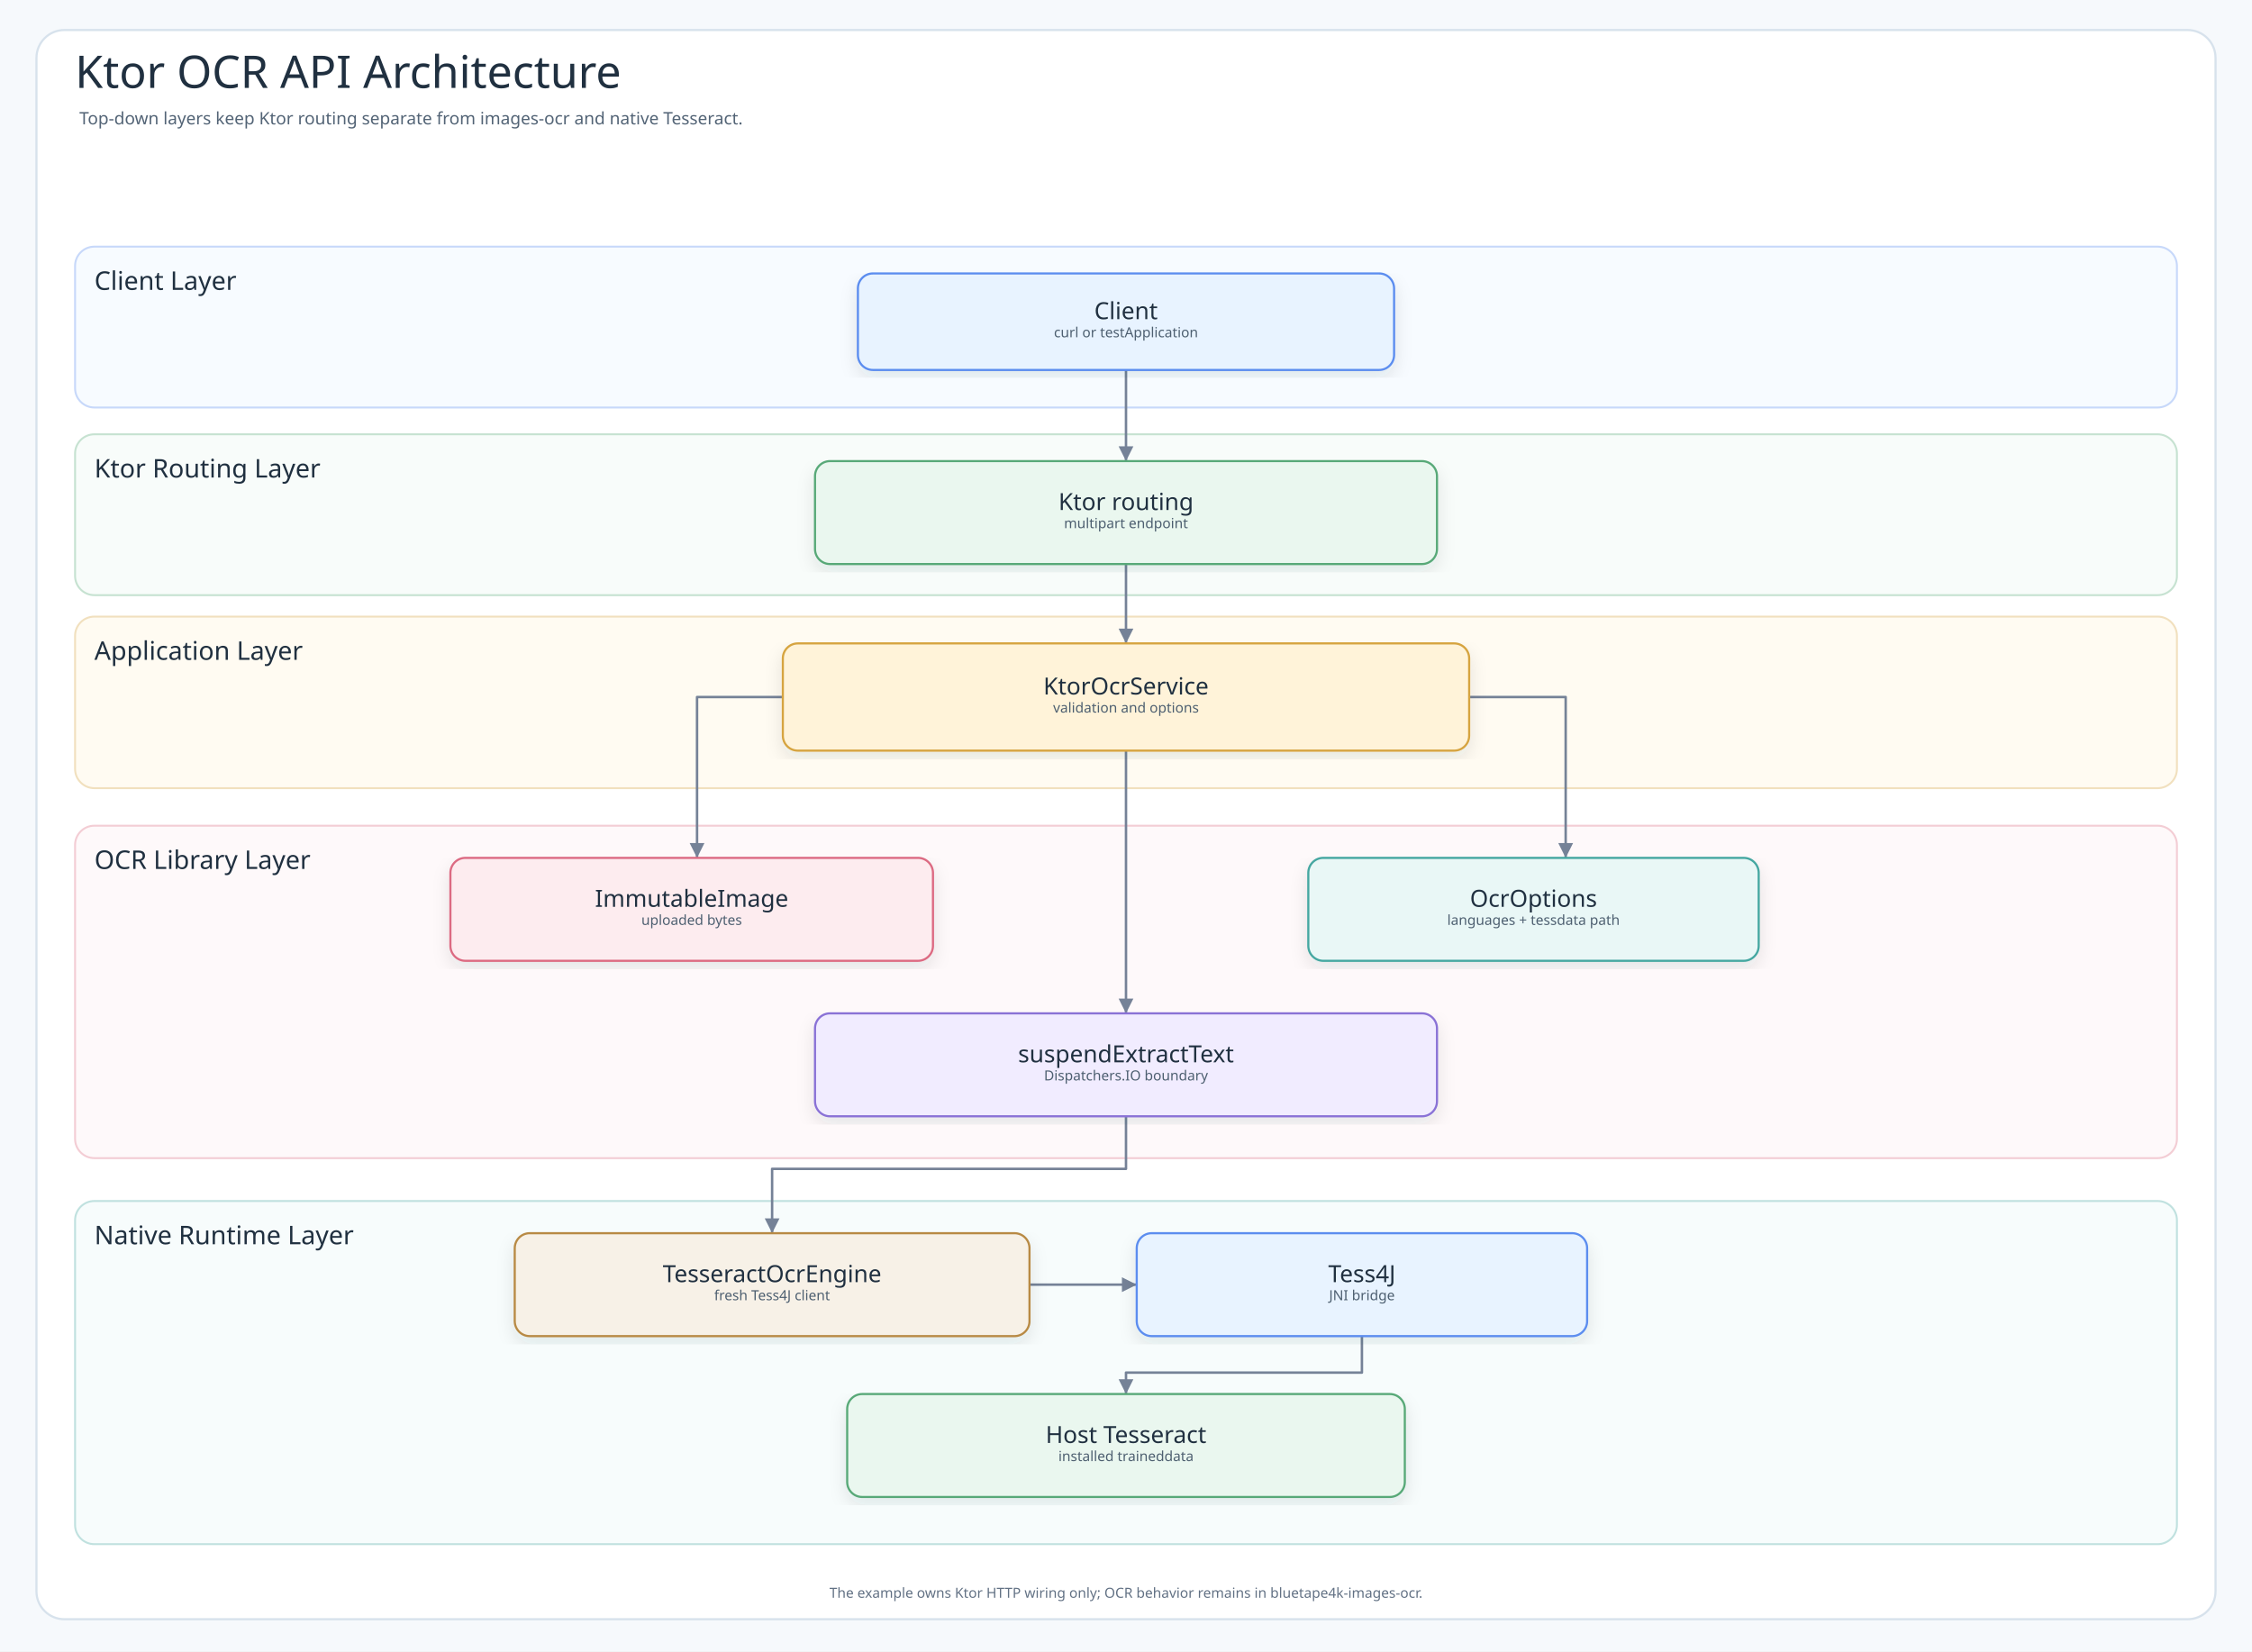
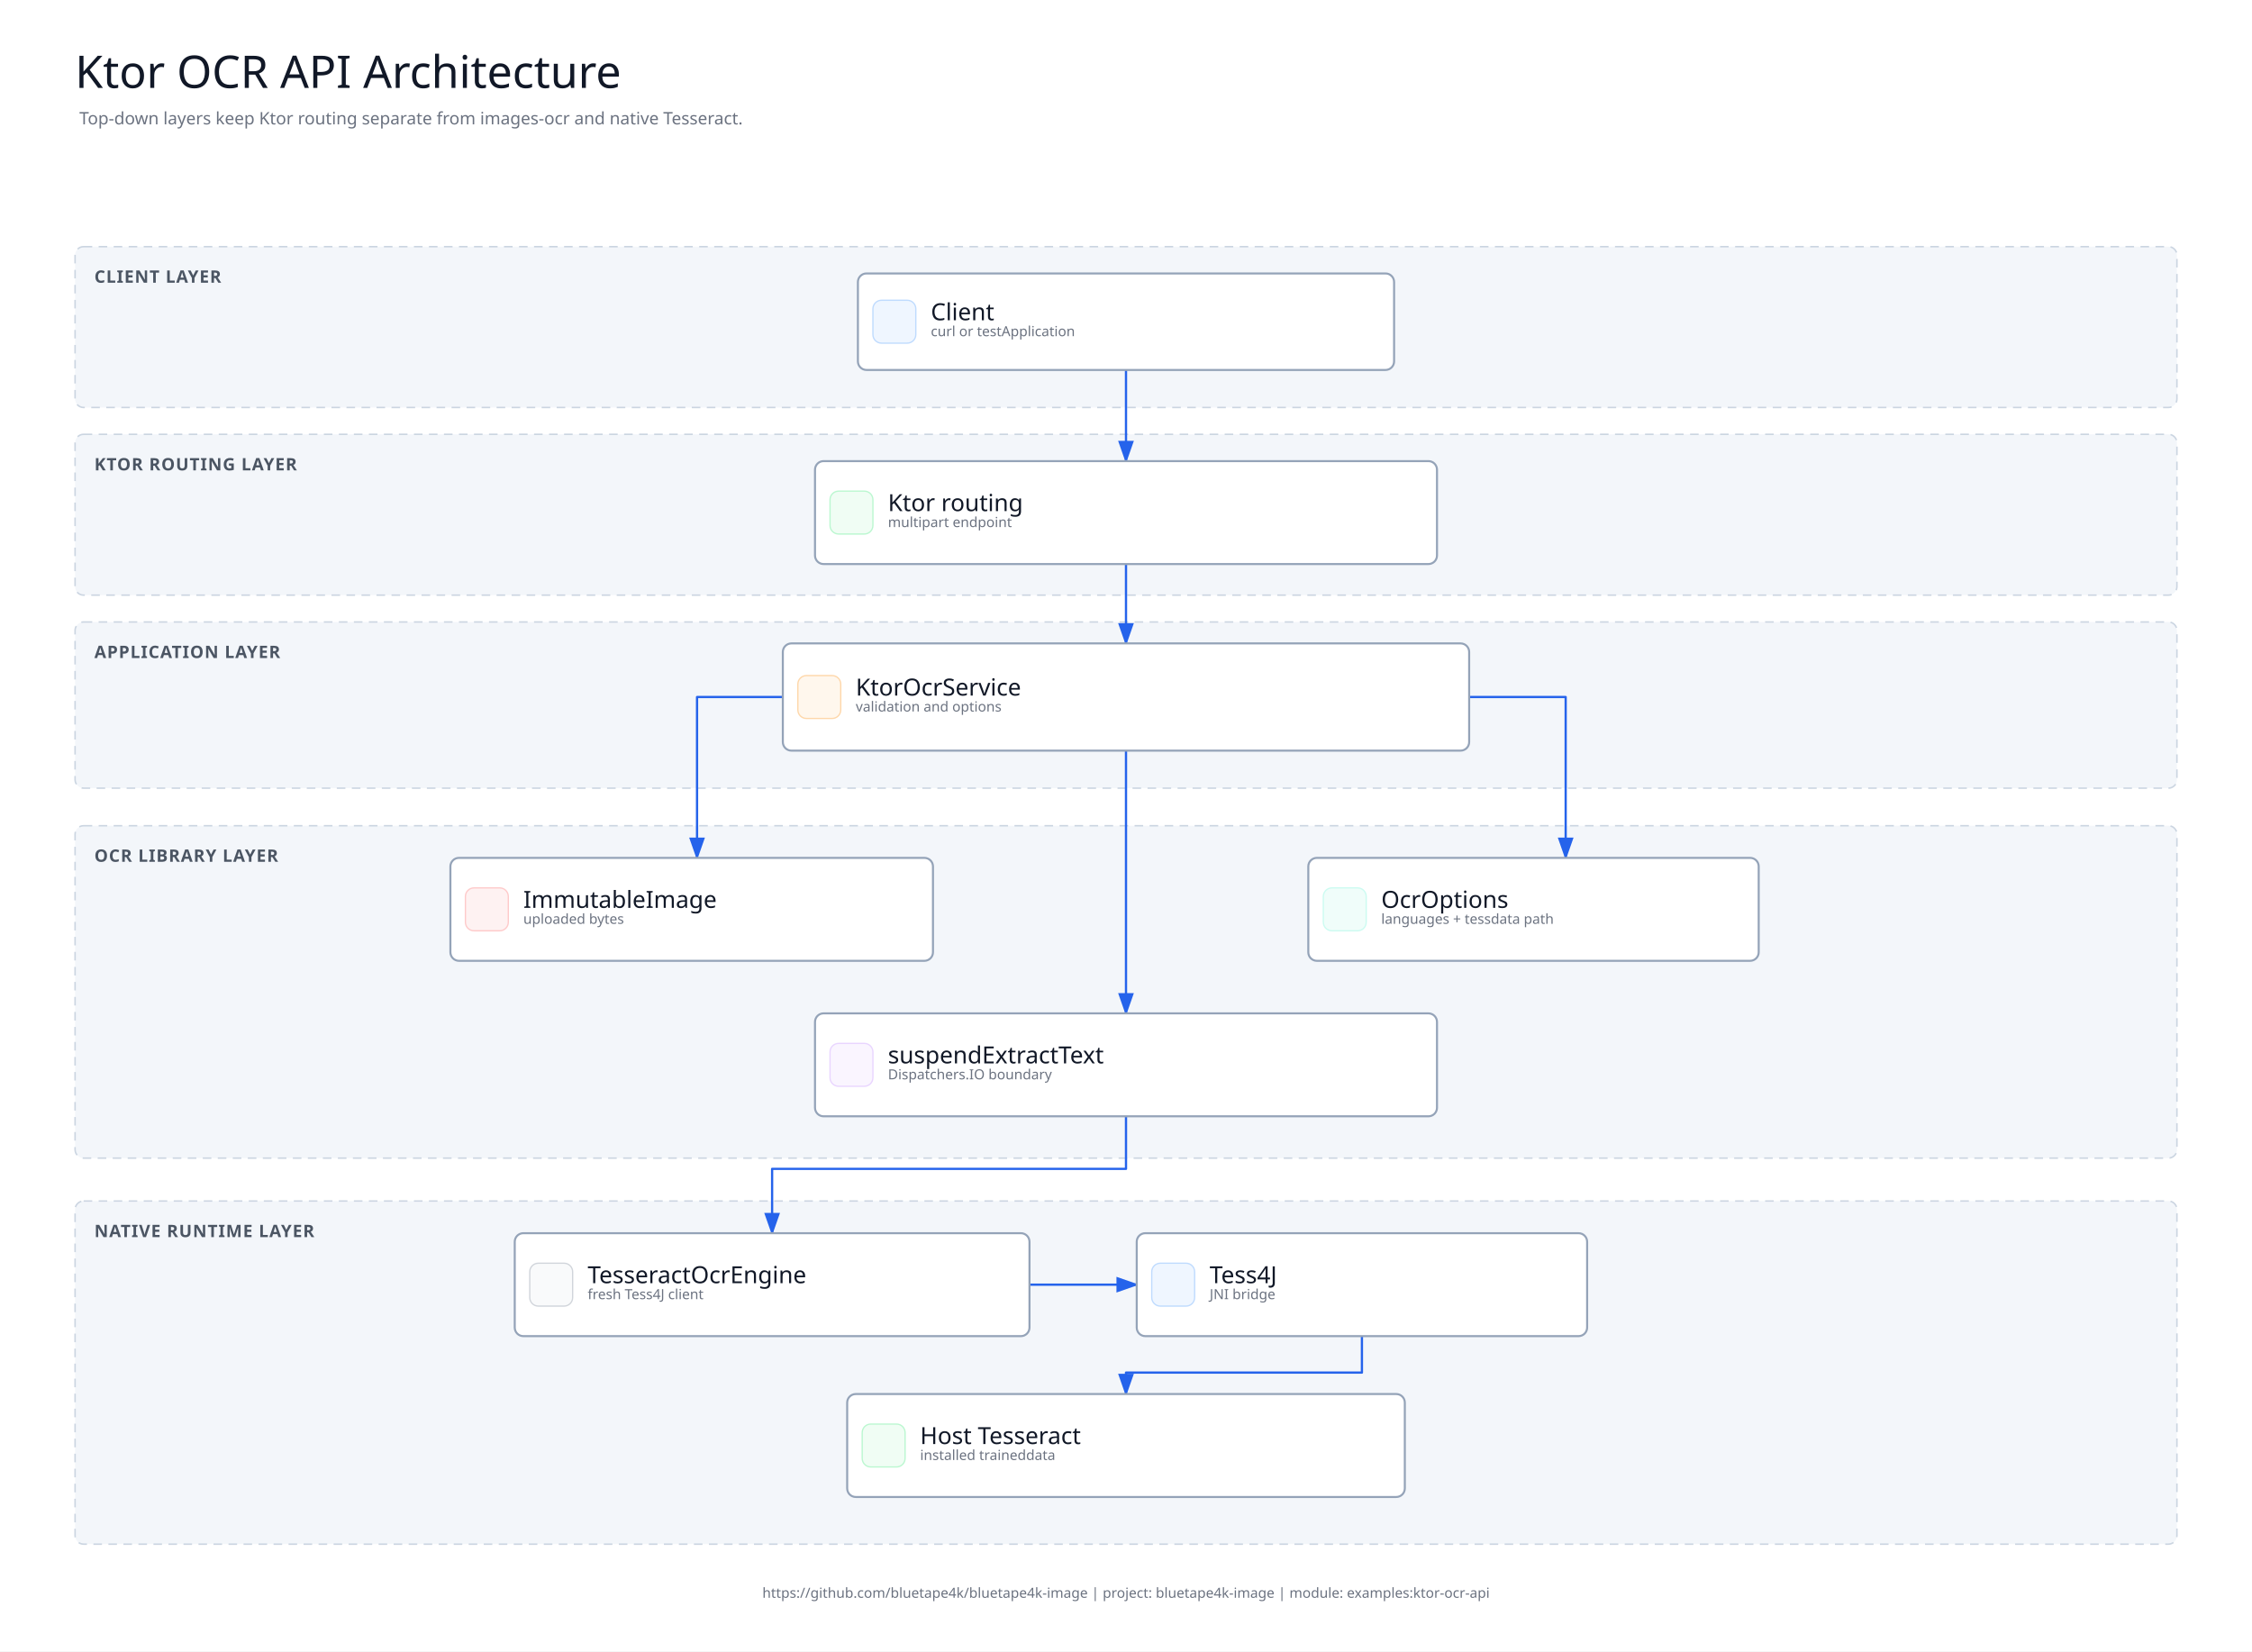
<svg xmlns="http://www.w3.org/2000/svg" width="2100" height="1540" viewBox="0 0 2100 1540" role="img" aria-label="Ktor OCR API Architecture">
  <defs>
-     <filter id="shadow" x="-8%" y="-8%" width="116%" height="116%">
-       <feDropShadow dx="0" dy="7" stdDeviation="8" flood-color="#203040" flood-opacity="0.10" />
-     </filter>
-     <marker id="arrow" markerWidth="8" markerHeight="8" refX="7" refY="4" orient="auto" markerUnits="strokeWidth">
-       <path d="M 1 1 L 7 4 L 1 7 Z" fill="#758297" />
+     <marker id="arrow-blue" markerWidth="10" markerHeight="7" refX="9" refY="3.5" orient="auto">
+       <polygon points="0 0, 10 3.5, 0 7" fill="#2563eb" />
+     </marker>
+     <marker id="arrow-gray" markerWidth="10" markerHeight="7" refX="9" refY="3.5" orient="auto">
+       <polygon points="0 0, 10 3.5, 0 7" fill="#6b7280" />
    </marker>
    <style>
-     .canvas{fill:#F6F9FC}
-     .frame{fill:#FFFFFF;stroke:#D7E2EC;stroke-width:2}
-     .title{font-family:"Architects Daughter";font-size:42px;fill:#203040;font-weight:400}
-     .subtitle{font-family:"Comic Mono";font-size:16px;fill:#536476;font-weight:400}
-     .node-title{font-family:"Architects Daughter";font-size:22px;fill:#203040;font-weight:400}
-     .node-detail{font-family:"Comic Mono";font-size:13px;fill:#4D5F70;font-weight:400}
-     .panel-title{font-family:"Architects Daughter";font-size:24px;fill:#203040;font-weight:400}
-     .layer{fill:#F3F7FB;stroke:#D7E2EC;stroke-width:2}
-     .layer-title{font-family:"Architects Daughter";font-size:26px;fill:#22344A;font-weight:400}
-     .label{font-family:"Comic Mono";font-size:12px;fill:#405366;font-weight:400}
-     .footer{font-family:"Comic Mono";font-size:13px;fill:#627184;font-weight:400}
-     .footer-pill{fill:#FFFFFF;stroke:#D7E2EC;stroke-width:1}
-     .card{filter:url(#shadow);stroke-width:2}
-     .edge{stroke:#758297;stroke-width:2.3;fill:none;marker-end:url(#arrow);stroke-linecap:round;stroke-linejoin:round}
-     .edge-dashed{stroke:#758297;stroke-width:2.2;fill:none;marker-end:url(#arrow);stroke-linecap:round;stroke-linejoin:round;stroke-dasharray:7 6}
-     .lifeline{stroke:#9AA8B8;stroke-width:1.7;stroke-dasharray:7 7}
+     .canvas{fill:#ffffff}
+     .title{font-family:"Architects Daughter";font-size:42px;fill:#111827;font-weight:400}
+     .subtitle{font-family:"Comic Mono";font-size:16px;fill:#6b7280;font-weight:400}
+     .node-title{font-family:"Architects Daughter";font-size:22px;fill:#111827;font-weight:400}
+     .node-detail{font-family:"Comic Mono";font-size:13px;fill:#6b7280;font-weight:400}
+     .panel-title{font-family:"Comic Mono";font-size:16px;fill:#4b5563;font-weight:700;letter-spacing:0.8px}
+     .layer{fill:#f3f6fa;stroke:#cbd5e1;stroke-width:1.4;stroke-dasharray:8 6}
+     .layer-title{font-family:"Comic Mono";font-size:16px;fill:#4b5563;font-weight:700;letter-spacing:0.8px}
+     .label{font-family:"Comic Mono";font-size:12px;fill:#374151;font-weight:400}
+     .footer{font-family:"Comic Mono";font-size:13px;fill:#6b7280;font-weight:400}
+     .footer-pill{fill:#ffffff;stroke:#d1d5db;stroke-width:1}
+     .card{fill:#ffffff;stroke:#94a3b8;stroke-width:1.9}
+     .edge{stroke:#2563eb;stroke-width:2.1;fill:none;marker-end:url(#arrow-blue);stroke-linecap:round;stroke-linejoin:round}
+     .edge-dashed{stroke:#6b7280;stroke-width:1.8;fill:none;marker-end:url(#arrow-gray);stroke-linecap:round;stroke-linejoin:round;stroke-dasharray:6 4}
+     .lifeline{stroke:#d1d5db;stroke-width:1.5;stroke-dasharray:7 7}
  </style>
  </defs>
  <rect class="canvas" width="2100" height="1540" />
-   <rect class="frame" x="34" y="28" width="2032" height="1482" rx="26" />
  <text class="title" x="70" y="82">Ktor OCR API Architecture</text>
  <text class="subtitle" x="74" y="116">Top-down layers keep Ktor routing separate from images-ocr and native Tesseract.</text>
  <g id="layers" transform="translate(0 70)">
-     <rect x="70" y="160" width="1960" height="150" rx="18" fill="#E8F3FF" stroke="#5B8DEF" stroke-width="1.8" opacity="0.34" />
-     <text class="panel-title" x="88" y="192" dominant-baseline="middle">Client Layer</text>
-     <rect x="70" y="335" width="1960" height="150" rx="18" fill="#EAF7EF" stroke="#58A978" stroke-width="1.8" opacity="0.34" />
-     <text class="panel-title" x="88" y="367" dominant-baseline="middle">Ktor Routing Layer</text>
-     <rect x="70" y="505" width="1960" height="160" rx="18" fill="#FFF3D9" stroke="#D6A441" stroke-width="1.8" opacity="0.34" />
-     <text class="panel-title" x="88" y="537" dominant-baseline="middle">Application Layer</text>
-     <rect x="70" y="700" width="1960" height="310" rx="18" fill="#FDECEF" stroke="#DC6B82" stroke-width="1.8" opacity="0.34" />
-     <text class="panel-title" x="88" y="732" dominant-baseline="middle">OCR Library Layer</text>
-     <rect x="70" y="1050" width="1960" height="320" rx="18" fill="#E9F7F6" stroke="#45A7A1" stroke-width="1.8" opacity="0.34" />
-     <text class="panel-title" x="88" y="1082" dominant-baseline="middle">Native Runtime Layer</text>
+     <rect class="layer" x="70" y="160" width="1960" height="150" rx="8" />
+     <text class="panel-title" x="88" y="188" dominant-baseline="middle">CLIENT LAYER</text>
+     <rect class="layer" x="70" y="335" width="1960" height="150" rx="8" />
+     <text class="panel-title" x="88" y="363" dominant-baseline="middle">KTOR ROUTING LAYER</text>
+     <rect class="layer" x="70" y="510" width="1960" height="155" rx="8" />
+     <text class="panel-title" x="88" y="538" dominant-baseline="middle">APPLICATION LAYER</text>
+     <rect class="layer" x="70" y="700" width="1960" height="310" rx="8" />
+     <text class="panel-title" x="88" y="728" dominant-baseline="middle">OCR LIBRARY LAYER</text>
+     <rect class="layer" x="70" y="1050" width="1960" height="320" rx="8" />
+     <text class="panel-title" x="88" y="1078" dominant-baseline="middle">NATIVE RUNTIME LAYER</text>
  </g>
  <g id="edges" transform="translate(0 70)">
    <path class="edge" d="M 1050 275 L 1050 360" stroke="#758297" />
    <path class="edge" d="M 1050 456 L 1050 530" stroke="#758297" />
    <path class="edge" d="M 730 580 L 650 580 L 650 730" stroke="#758297" />
    <path class="edge" d="M 1370 580 L 1460 580 L 1460 730" stroke="#758297" />
    <path class="edge" d="M 1050 630 L 1050 875" stroke="#758297" />
    <path class="edge" d="M 1050 971 L 1050 1020 L 720 1020 L 720 1080" stroke="#758297" />
    <path class="edge" d="M 960 1128 L 1060 1128" stroke="#758297" />
    <path class="edge" d="M 1270 1176 L 1270 1210 L 1050 1210 L 1050 1230" stroke="#758297" />
  </g>
  <g id="nodes" transform="translate(0 70)">
    <g id="client">
-       <rect class="card" x="800" y="185" width="500" height="90" rx="14" fill="#E8F3FF" stroke="#5B8DEF" />
-       <text class="node-title" x="1050" y="220.0" text-anchor="middle" dominant-baseline="middle">Client</text>
-       <text class="node-detail" x="1050" y="240.0" text-anchor="middle" dominant-baseline="middle">curl or testApplication</text>
+       <rect class="card" x="800" y="185" width="500" height="90" rx="8" />
+       <rect x="814" y="210" width="40" height="40" rx="8" fill="#eff6ff" stroke="#bfdbfe" stroke-width="1.2" />
+       <text class="node-title" x="868" y="221.0" dominant-baseline="middle">Client</text>
+       <text class="node-detail" x="868" y="239.0" dominant-baseline="middle">curl or testApplication</text>
    </g>
    <g id="routing">
-       <rect class="card" x="760" y="360" width="580" height="96" rx="14" fill="#EAF7EF" stroke="#58A978" />
-       <text class="node-title" x="1050" y="398.0" text-anchor="middle" dominant-baseline="middle">Ktor routing</text>
-       <text class="node-detail" x="1050" y="418.0" text-anchor="middle" dominant-baseline="middle">multipart endpoint</text>
+       <rect class="card" x="760" y="360" width="580" height="96" rx="8" />
+       <rect x="774" y="388" width="40" height="40" rx="8" fill="#f0fdf4" stroke="#bbf7d0" stroke-width="1.2" />
+       <text class="node-title" x="828" y="399.0" dominant-baseline="middle">Ktor routing</text>
+       <text class="node-detail" x="828" y="417.0" dominant-baseline="middle">multipart endpoint</text>
    </g>
    <g id="service">
-       <rect class="card" x="730" y="530" width="640" height="100" rx="14" fill="#FFF3D9" stroke="#D6A441" />
-       <text class="node-title" x="1050" y="570.0" text-anchor="middle" dominant-baseline="middle">KtorOcrService</text>
-       <text class="node-detail" x="1050" y="590.0" text-anchor="middle" dominant-baseline="middle">validation and options</text>
+       <rect class="card" x="730" y="530" width="640" height="100" rx="8" />
+       <rect x="744" y="560" width="40" height="40" rx="8" fill="#fff7ed" stroke="#fed7aa" stroke-width="1.2" />
+       <text class="node-title" x="798" y="571.0" dominant-baseline="middle">KtorOcrService</text>
+       <text class="node-detail" x="798" y="589.0" dominant-baseline="middle">validation and options</text>
    </g>
    <g id="image">
-       <rect class="card" x="420" y="730" width="450" height="96" rx="14" fill="#FDECEF" stroke="#DC6B82" />
-       <text class="node-title" x="645" y="768.0" text-anchor="middle" dominant-baseline="middle">ImmutableImage</text>
-       <text class="node-detail" x="645" y="788.0" text-anchor="middle" dominant-baseline="middle">uploaded bytes</text>
+       <rect class="card" x="420" y="730" width="450" height="96" rx="8" />
+       <rect x="434" y="758" width="40" height="40" rx="8" fill="#fef2f2" stroke="#fecaca" stroke-width="1.2" />
+       <text class="node-title" x="488" y="769.0" dominant-baseline="middle">ImmutableImage</text>
+       <text class="node-detail" x="488" y="787.0" dominant-baseline="middle">uploaded bytes</text>
    </g>
    <g id="options">
-       <rect class="card" x="1220" y="730" width="420" height="96" rx="14" fill="#E9F7F6" stroke="#45A7A1" />
-       <text class="node-title" x="1430" y="768.0" text-anchor="middle" dominant-baseline="middle">OcrOptions</text>
-       <text class="node-detail" x="1430" y="788.0" text-anchor="middle" dominant-baseline="middle">languages + tessdata path</text>
+       <rect class="card" x="1220" y="730" width="420" height="96" rx="8" />
+       <rect x="1234" y="758" width="40" height="40" rx="8" fill="#f0fdfa" stroke="#ccfbf1" stroke-width="1.2" />
+       <text class="node-title" x="1288" y="769.0" dominant-baseline="middle">OcrOptions</text>
+       <text class="node-detail" x="1288" y="787.0" dominant-baseline="middle">languages + tessdata path</text>
    </g>
    <g id="extract">
-       <rect class="card" x="760" y="875" width="580" height="96" rx="14" fill="#F1ECFF" stroke="#8A72D6" />
-       <text class="node-title" x="1050" y="913.0" text-anchor="middle" dominant-baseline="middle">suspendExtractText</text>
-       <text class="node-detail" x="1050" y="933.0" text-anchor="middle" dominant-baseline="middle">Dispatchers.IO boundary</text>
+       <rect class="card" x="760" y="875" width="580" height="96" rx="8" />
+       <rect x="774" y="903" width="40" height="40" rx="8" fill="#faf5ff" stroke="#e9d5ff" stroke-width="1.2" />
+       <text class="node-title" x="828" y="914.0" dominant-baseline="middle">suspendExtractText</text>
+       <text class="node-detail" x="828" y="932.0" dominant-baseline="middle">Dispatchers.IO boundary</text>
    </g>
    <g id="engine">
-       <rect class="card" x="480" y="1080" width="480" height="96" rx="14" fill="#F7F1E7" stroke="#B88A44" />
-       <text class="node-title" x="720" y="1118.0" text-anchor="middle" dominant-baseline="middle">TesseractOcrEngine</text>
-       <text class="node-detail" x="720" y="1138.0" text-anchor="middle" dominant-baseline="middle">fresh Tess4J client</text>
+       <rect class="card" x="480" y="1080" width="480" height="96" rx="8" />
+       <rect x="494" y="1108" width="40" height="40" rx="8" fill="#f9fafb" stroke="#d1d5db" stroke-width="1.2" />
+       <text class="node-title" x="548" y="1119.0" dominant-baseline="middle">TesseractOcrEngine</text>
+       <text class="node-detail" x="548" y="1137.0" dominant-baseline="middle">fresh Tess4J client</text>
    </g>
    <g id="tess4j">
-       <rect class="card" x="1060" y="1080" width="420" height="96" rx="14" fill="#E8F3FF" stroke="#5B8DEF" />
-       <text class="node-title" x="1270" y="1118.0" text-anchor="middle" dominant-baseline="middle">Tess4J</text>
-       <text class="node-detail" x="1270" y="1138.0" text-anchor="middle" dominant-baseline="middle">JNI bridge</text>
+       <rect class="card" x="1060" y="1080" width="420" height="96" rx="8" />
+       <rect x="1074" y="1108" width="40" height="40" rx="8" fill="#eff6ff" stroke="#bfdbfe" stroke-width="1.2" />
+       <text class="node-title" x="1128" y="1119.0" dominant-baseline="middle">Tess4J</text>
+       <text class="node-detail" x="1128" y="1137.0" dominant-baseline="middle">JNI bridge</text>
    </g>
    <g id="tesseract">
-       <rect class="card" x="790" y="1230" width="520" height="96" rx="14" fill="#EAF7EF" stroke="#58A978" />
-       <text class="node-title" x="1050" y="1268.0" text-anchor="middle" dominant-baseline="middle">Host Tesseract</text>
-       <text class="node-detail" x="1050" y="1288.0" text-anchor="middle" dominant-baseline="middle">installed traineddata</text>
+       <rect class="card" x="790" y="1230" width="520" height="96" rx="8" />
+       <rect x="804" y="1258" width="40" height="40" rx="8" fill="#f0fdf4" stroke="#bbf7d0" stroke-width="1.2" />
+       <text class="node-title" x="858" y="1269.0" dominant-baseline="middle">Host Tesseract</text>
+       <text class="node-detail" x="858" y="1287.0" dominant-baseline="middle">installed traineddata</text>
    </g>
  </g>
-   <text class="footer" x="1050.0" y="1490" text-anchor="middle">The example owns Ktor HTTP wiring only; OCR behavior remains in bluetape4k-images-ocr.</text>
+   <text class="footer" x="1050.0" y="1490" text-anchor="middle">https://github.com/bluetape4k/bluetape4k-image | project: bluetape4k-image | module: examples:ktor-ocr-api</text>
</svg>
